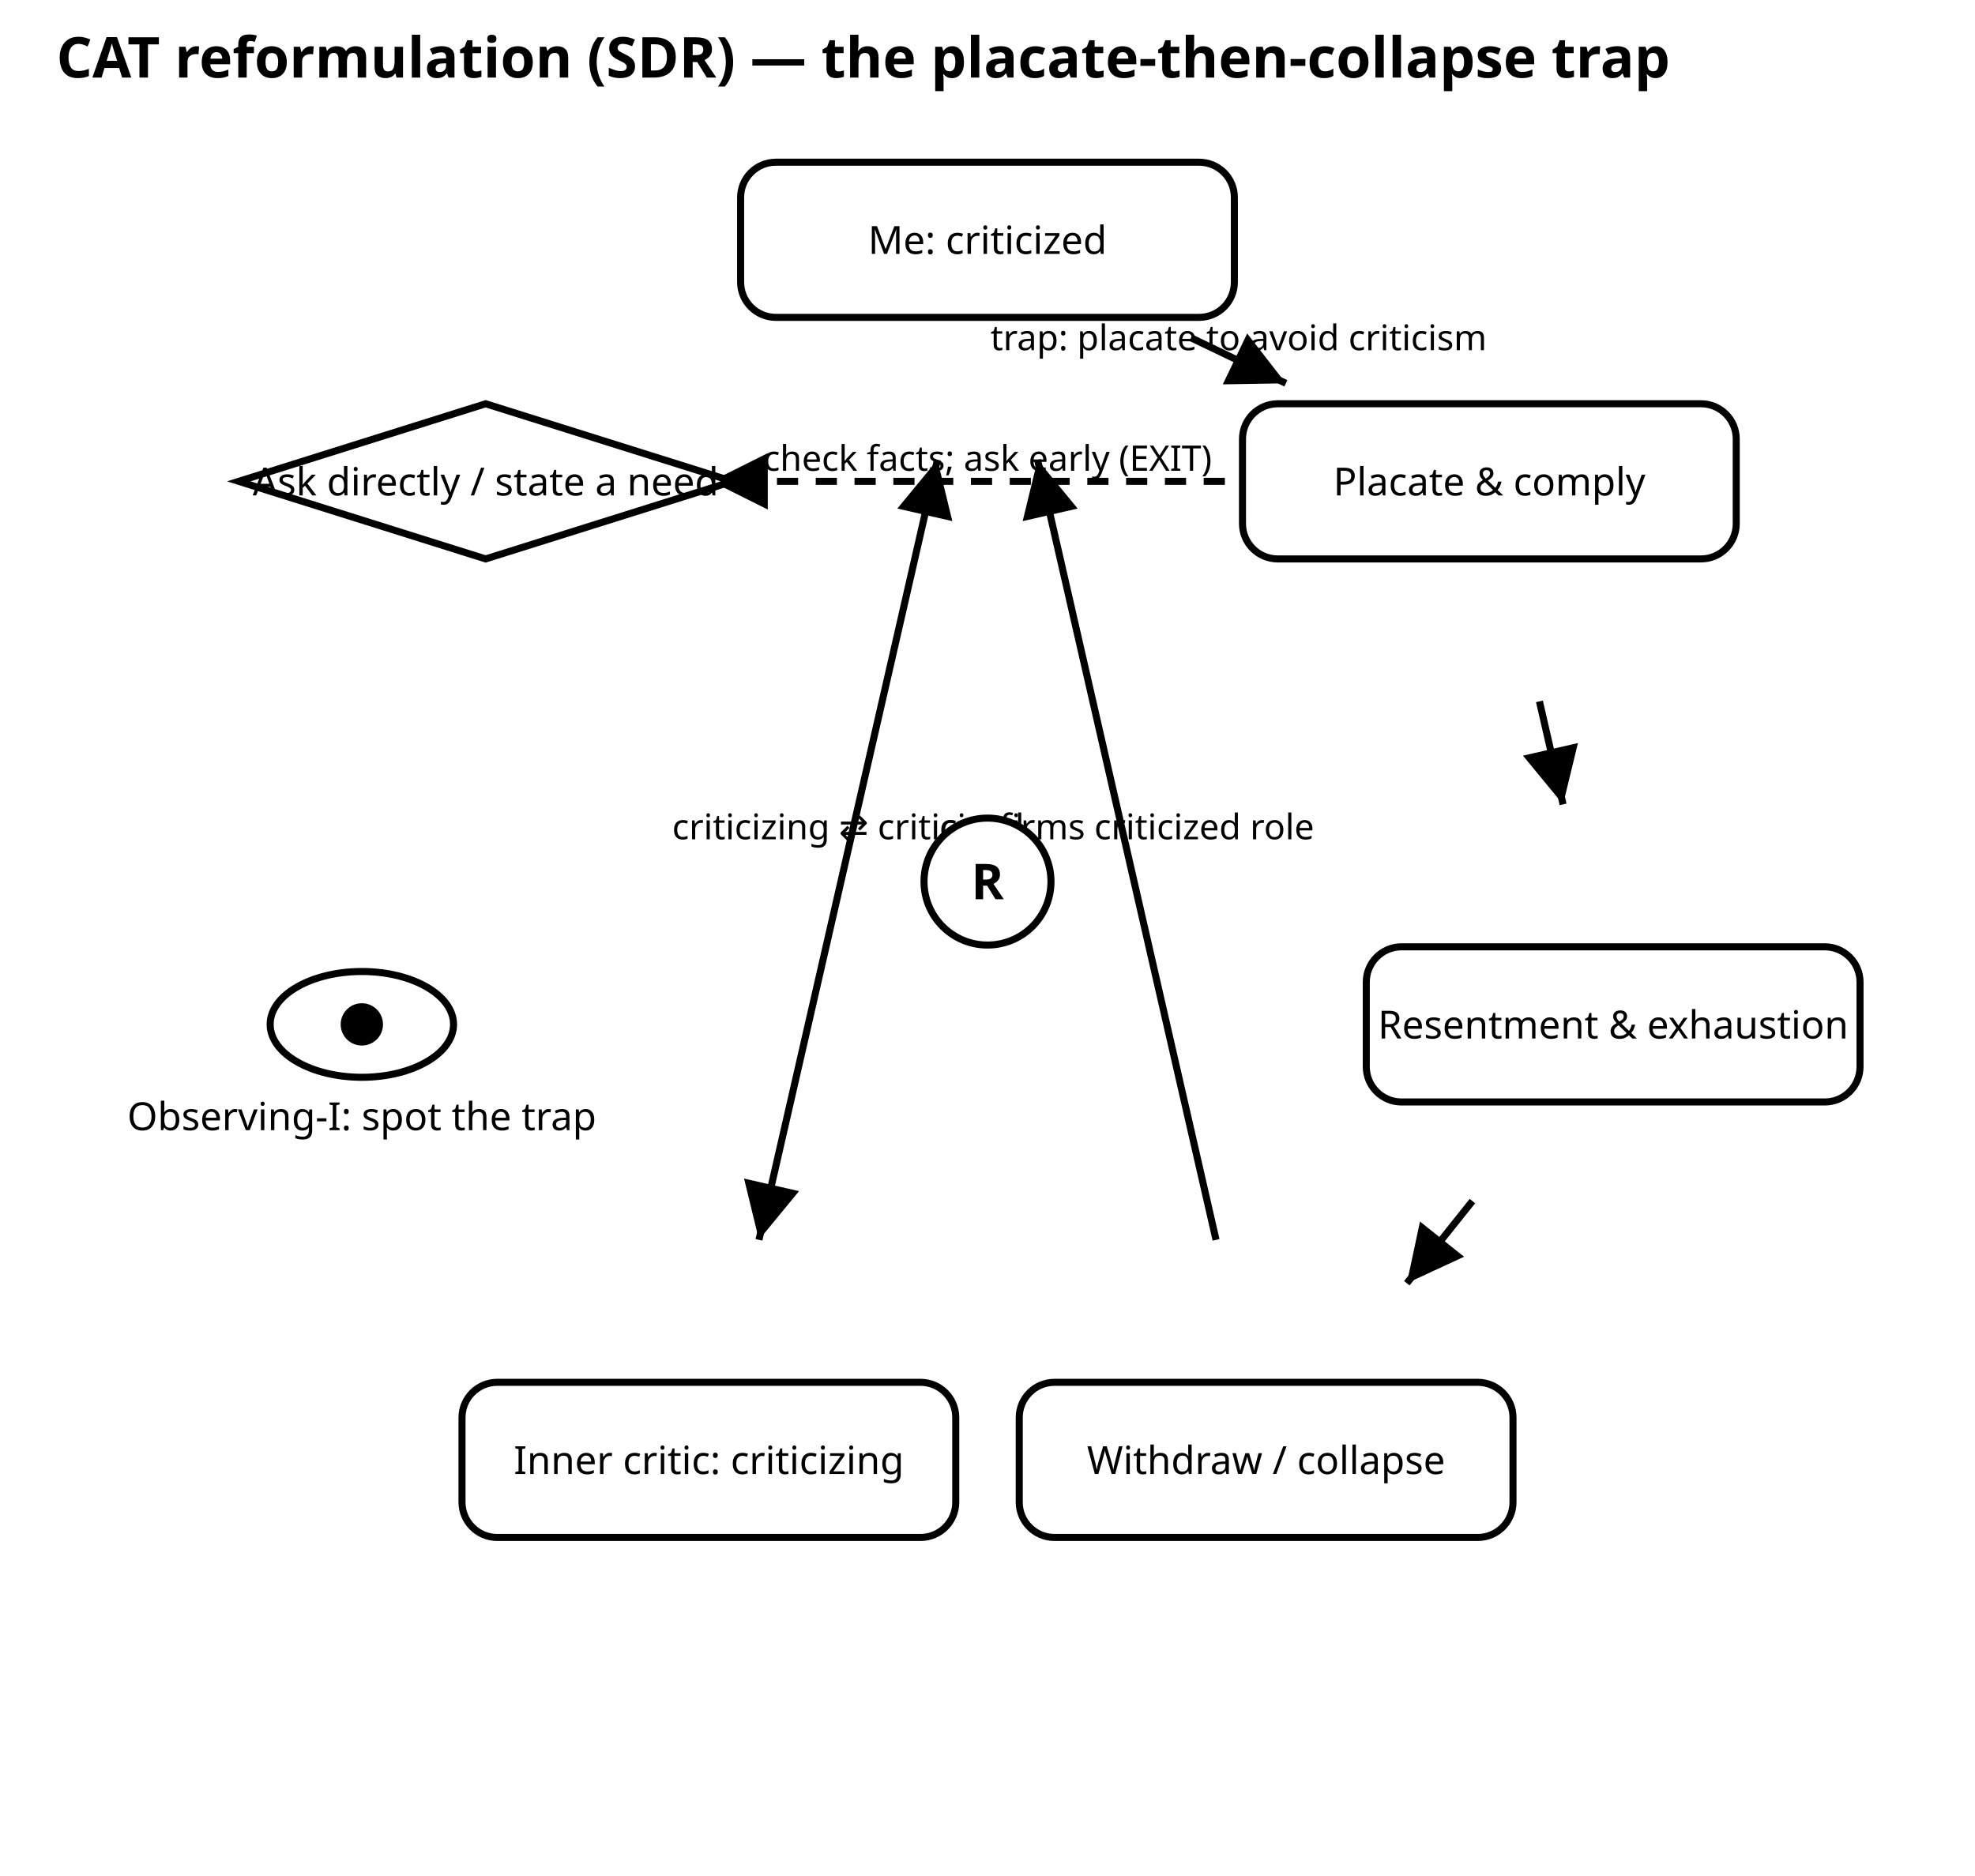
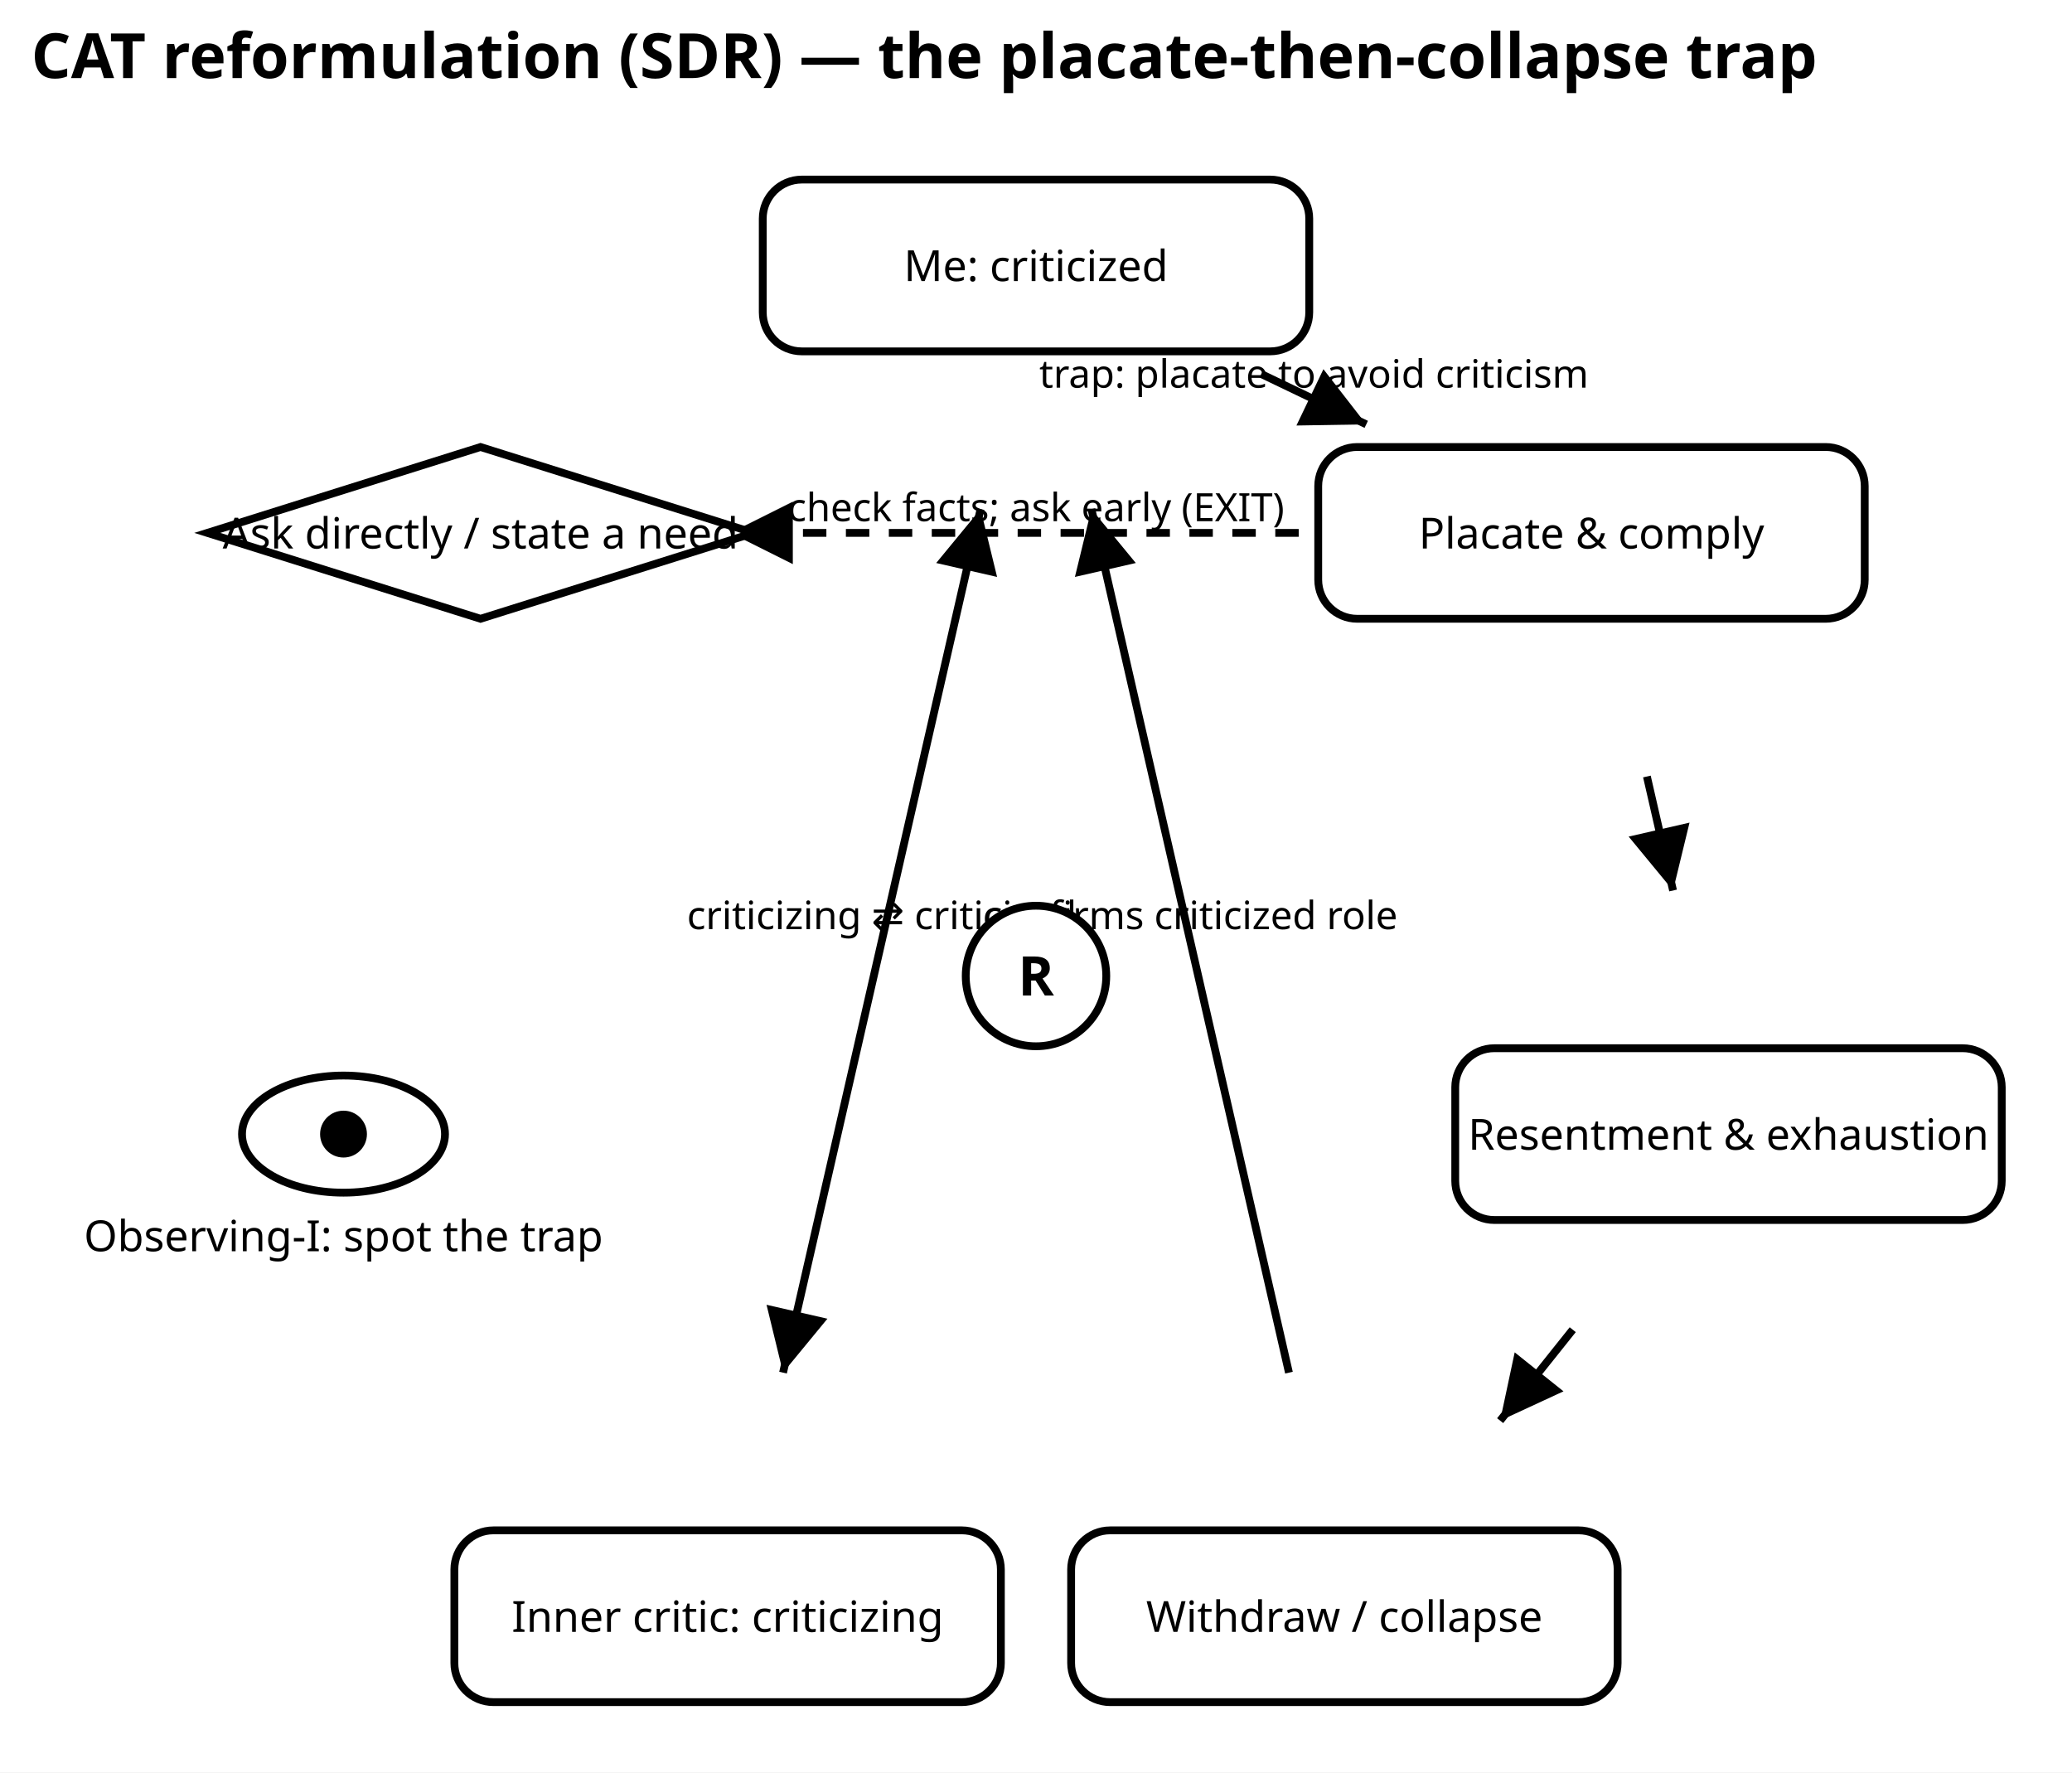
- <svg xmlns="http://www.w3.org/2000/svg" viewBox="0 0 560 532" role="img" aria-label="Maintaining loop: CAT reformulation (SDR) — the placate-then-collapse trap. Links: Inner critic: criticizing &lt;-&gt; Me: criticized; Me: criticized -&gt; Placate &amp; comply; Placate &amp; comply -&gt; Resentment &amp; exhaustion; Resentment &amp; exhaustion -&gt; Withdraw / collapse; Withdraw / collapse -&gt; Me: criticized (reinforcing). Ways out: Placate &amp; comply to Ask directly / state a need.">
+ <svg xmlns="http://www.w3.org/2000/svg" viewBox="14.6 0 530.8 454" role="img" aria-label="Maintaining loop: CAT reformulation (SDR) — the placate-then-collapse trap. Links: Inner critic: criticizing &lt;-&gt; Me: criticized; Me: criticized -&gt; Placate &amp; comply; Placate &amp; comply -&gt; Resentment &amp; exhaustion; Resentment &amp; exhaustion -&gt; Withdraw / collapse; Withdraw / collapse -&gt; Me: criticized (reinforcing). Ways out: Placate &amp; comply to Ask directly / state a need.">
  <defs>
    <marker id="arrow" markerWidth="10" markerHeight="10" refX="8" refY="4" orient="auto-start-reverse">
      <path d="M0,0 L8,4 L0,8 z" fill="#000" />
    </marker>
  </defs>
-   <rect x="0" y="0" width="560" height="532" fill="#fff" />
-   <text x="16" y="22" font-family="sans-serif" font-size="16" font-weight="700">CAT reformulation (SDR) — the placate-then-collapse trap</text>
+   <rect x="14.6" y="0" width="530.8" height="454" fill="#fff" />
+   <text x="22.6" y="20" font-family="sans-serif" font-size="16" font-weight="700">CAT reformulation (SDR) — the placate-then-collapse trap</text>
  <path d="M 215.2,351.6 L 265.8,130.4" fill="none" stroke="#000" stroke-width="2" marker-start="url(#arrow)" marker-end="url(#arrow)" />
  <text x="240.5" y="238" font-family="sans-serif" font-size="10" text-anchor="middle">criticizing ⇄ criticized</text>
  <path d="M 337.7,95.8 L 364.6,108.7" fill="none" stroke="#000" stroke-width="2" marker-end="url(#arrow)" />
  <text x="351.2" y="99.3" font-family="sans-serif" font-size="10" text-anchor="middle">trap: placate to avoid criticism</text>
  <path d="M 436.5,198.9 L 443.2,228.1" fill="none" stroke="#000" stroke-width="2" marker-end="url(#arrow)" />
  <path d="M 417.5,340.6 L 398.9,363.9" fill="none" stroke="#000" stroke-width="2" marker-end="url(#arrow)" />
  <path d="M 344.8,351.6 L 294.2,130.4" fill="none" stroke="#000" stroke-width="2" marker-end="url(#arrow)" />
  <text x="319.5" y="238" font-family="sans-serif" font-size="10" text-anchor="middle">confirms criticized role</text>
  <path d="M 358.3,136.5 L 201.7,136.5" fill="none" stroke="#000" stroke-width="2" stroke-dasharray="6 5" marker-end="url(#arrow)" />
  <text x="280" y="133.5" font-family="sans-serif" font-size="10" text-anchor="middle">check facts; ask early (EXIT)</text>
  <circle cx="280" cy="250" r="18" fill="#fff" stroke="#000" stroke-width="2" />
  <text x="280" y="255" text-anchor="middle" font-family="sans-serif" font-size="14" font-weight="700">R</text>
  <rect x="210" y="46" width="140" height="44" rx="10" ry="10" fill="#fff" stroke="#000" stroke-width="2" />
-   <text x="280" y="72" text-anchor="middle" font-family="sans-serif" font-size="11">Me: criticized</text>
+   <text x="280" y="72" font-family="sans-serif" font-size="11" text-anchor="middle">Me: criticized</text>
  <rect x="352.3" y="114.5" width="140" height="44" rx="10" ry="10" fill="#fff" stroke="#000" stroke-width="2" />
-   <text x="422.3" y="140.5" text-anchor="middle" font-family="sans-serif" font-size="11">Placate &amp; comply</text>
+   <text x="422.3" y="140.5" font-family="sans-serif" font-size="11" text-anchor="middle">Placate &amp; comply</text>
  <rect x="387.4" y="268.5" width="140" height="44" rx="10" ry="10" fill="#fff" stroke="#000" stroke-width="2" />
-   <text x="457.4" y="294.5" text-anchor="middle" font-family="sans-serif" font-size="11">Resentment &amp; exhaustion</text>
+   <text x="457.4" y="294.5" font-family="sans-serif" font-size="11" text-anchor="middle" textLength="124" lengthAdjust="spacingAndGlyphs">Resentment &amp; exhaustion</text>
  <rect x="289" y="392" width="140" height="44" rx="10" ry="10" fill="#fff" stroke="#000" stroke-width="2" />
-   <text x="359" y="418" text-anchor="middle" font-family="sans-serif" font-size="11">Withdraw / collapse</text>
+   <text x="359" y="418" font-family="sans-serif" font-size="11" text-anchor="middle">Withdraw / collapse</text>
  <rect x="131" y="392" width="140" height="44" rx="10" ry="10" fill="#fff" stroke="#000" stroke-width="2" />
-   <text x="201" y="418" text-anchor="middle" font-family="sans-serif" font-size="11">Inner critic: criticizing</text>
+   <text x="201" y="418" font-family="sans-serif" font-size="11" text-anchor="middle" textLength="124" lengthAdjust="spacingAndGlyphs">Inner critic: criticizing</text>
  <ellipse cx="102.6" cy="290.5" rx="26" ry="15" fill="#fff" stroke="#000" stroke-width="2" />
  <circle cx="102.6" cy="290.5" r="6" fill="#000" />
-   <text x="102.6" y="320.5" text-anchor="middle" font-family="sans-serif" font-size="11">Observing-I: spot the trap</text>
+   <text x="102.6" y="320.5" font-family="sans-serif" font-size="11" text-anchor="middle" textLength="124" lengthAdjust="spacingAndGlyphs">Observing-I: spot the trap</text>
  <polygon points="137.7,114.5 207.7,136.5 137.7,158.5 67.7,136.5" fill="#fff" stroke="#000" stroke-width="2" />
-   <text x="137.7" y="140.5" text-anchor="middle" font-family="sans-serif" font-size="11">Ask directly / state a need</text>
+   <text x="137.7" y="140.5" font-family="sans-serif" font-size="11" text-anchor="middle" textLength="124" lengthAdjust="spacingAndGlyphs">Ask directly / state a need</text>
</svg>
